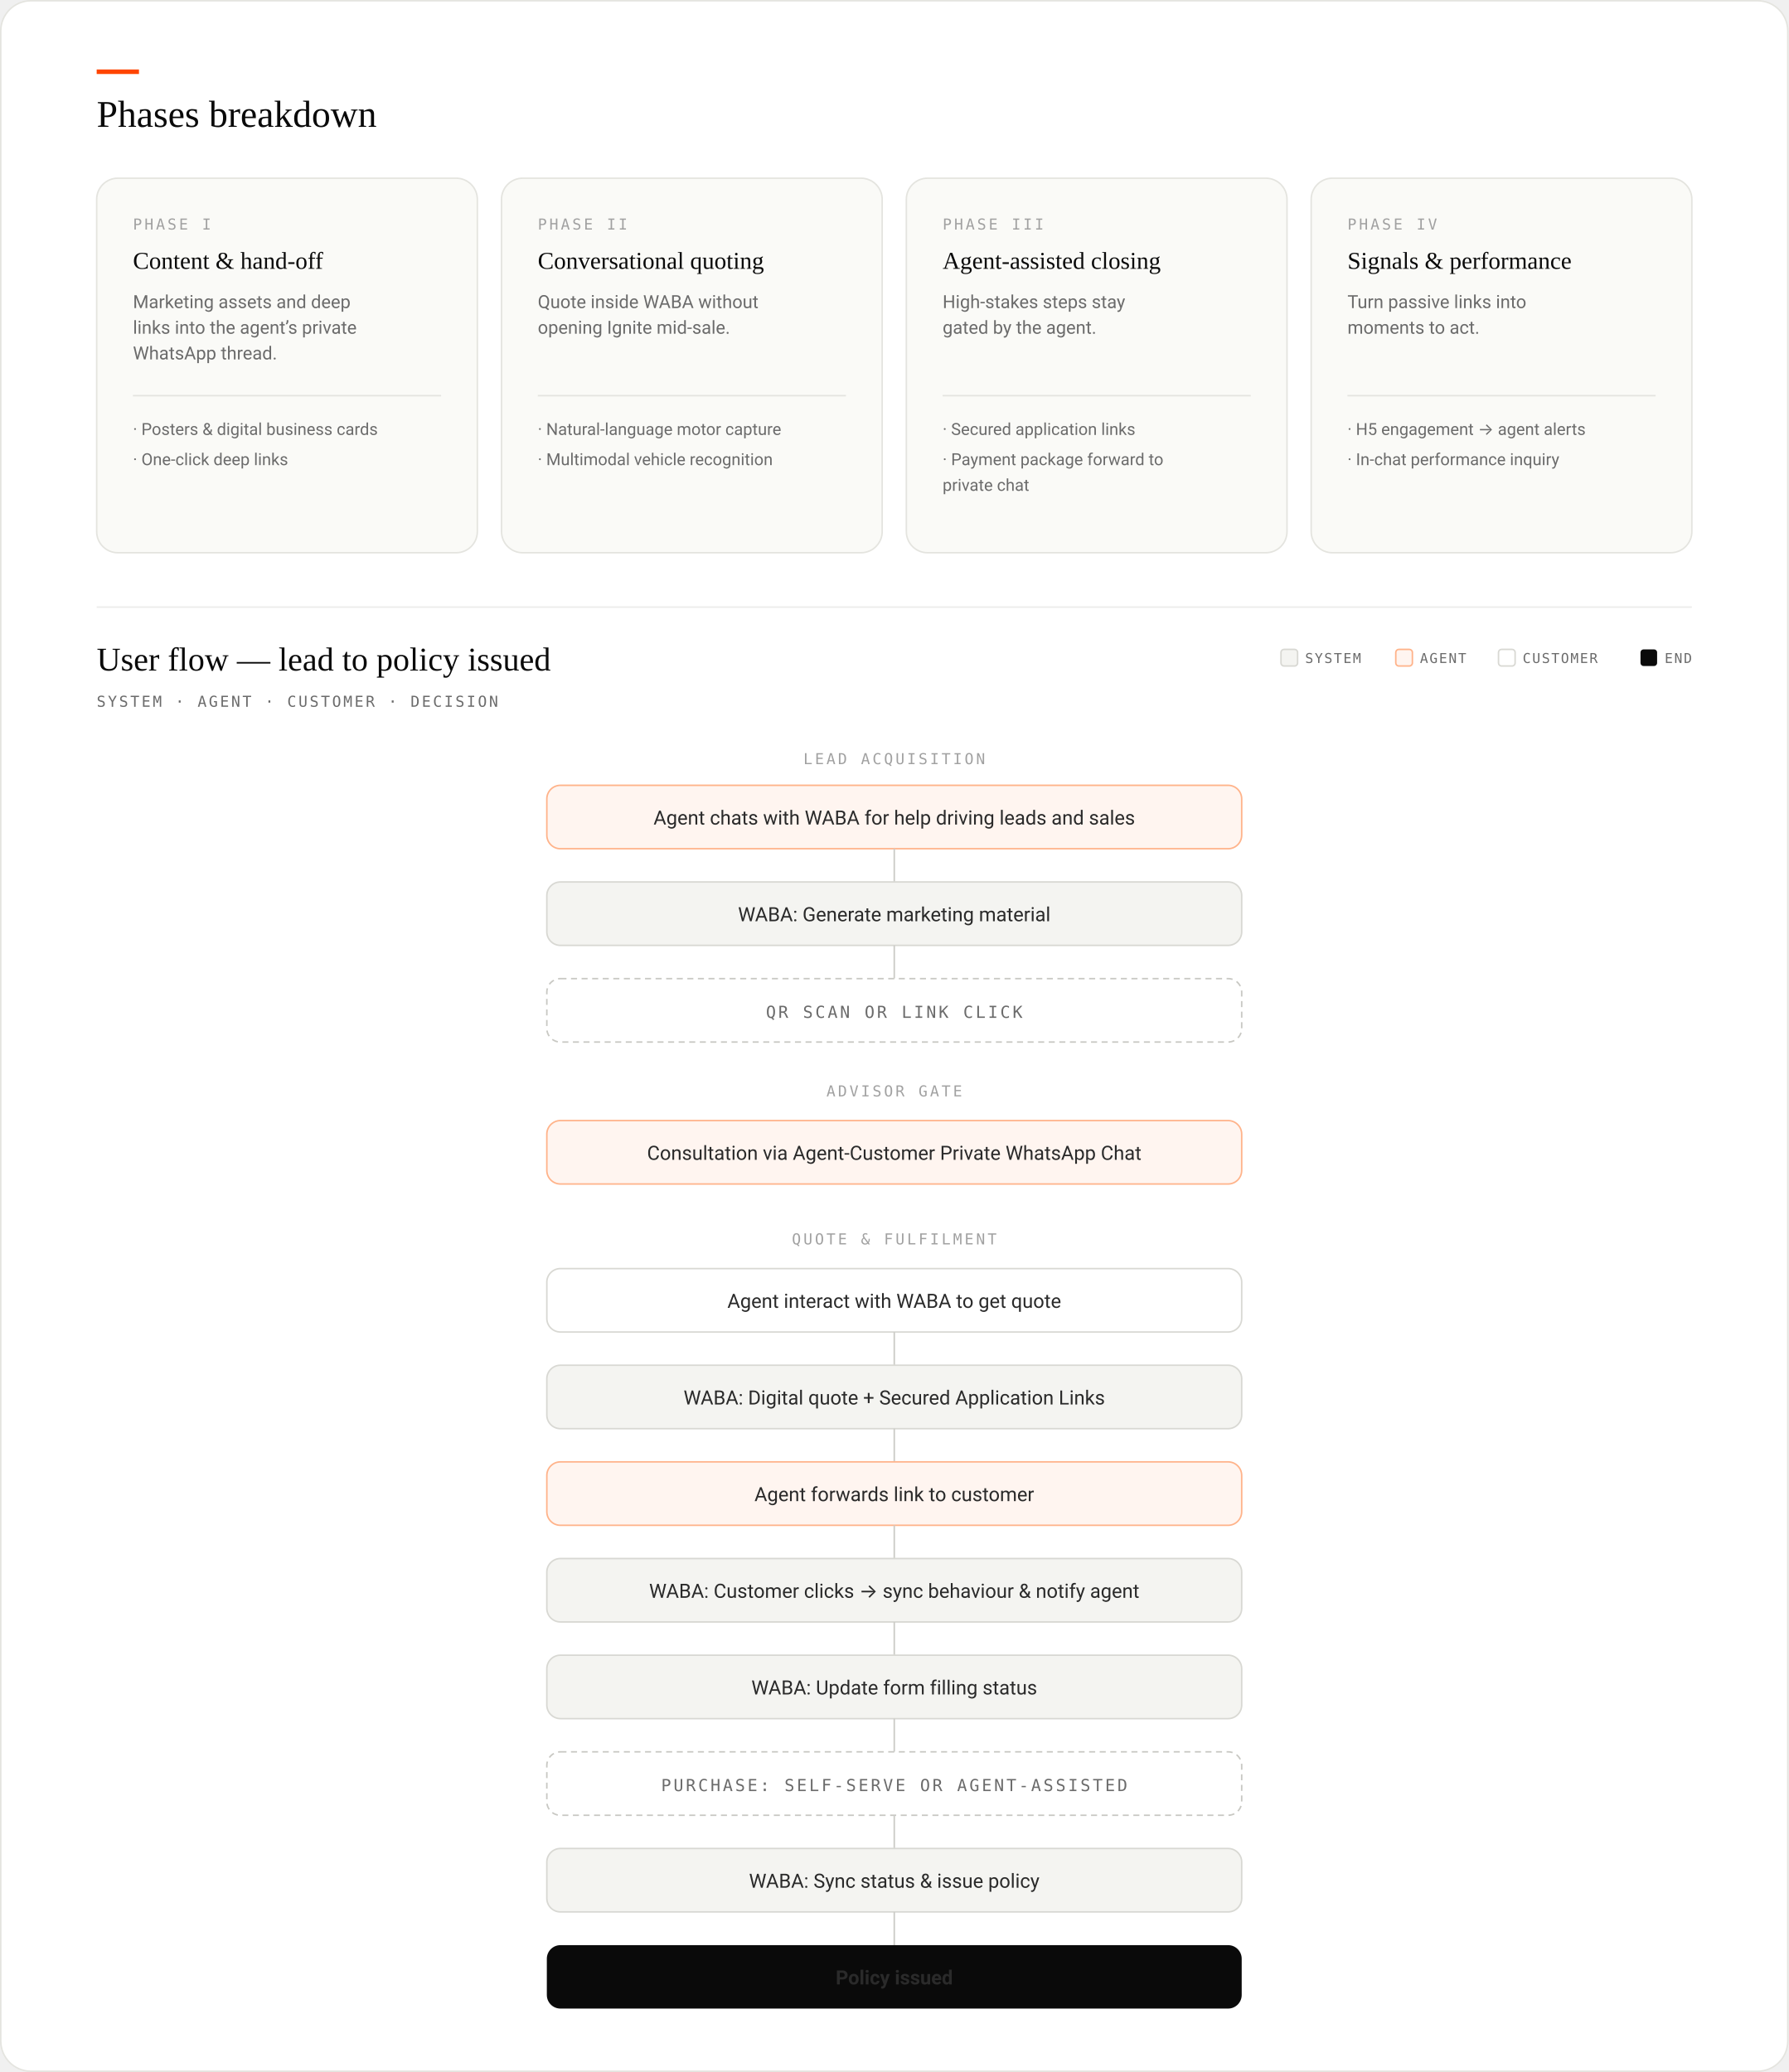
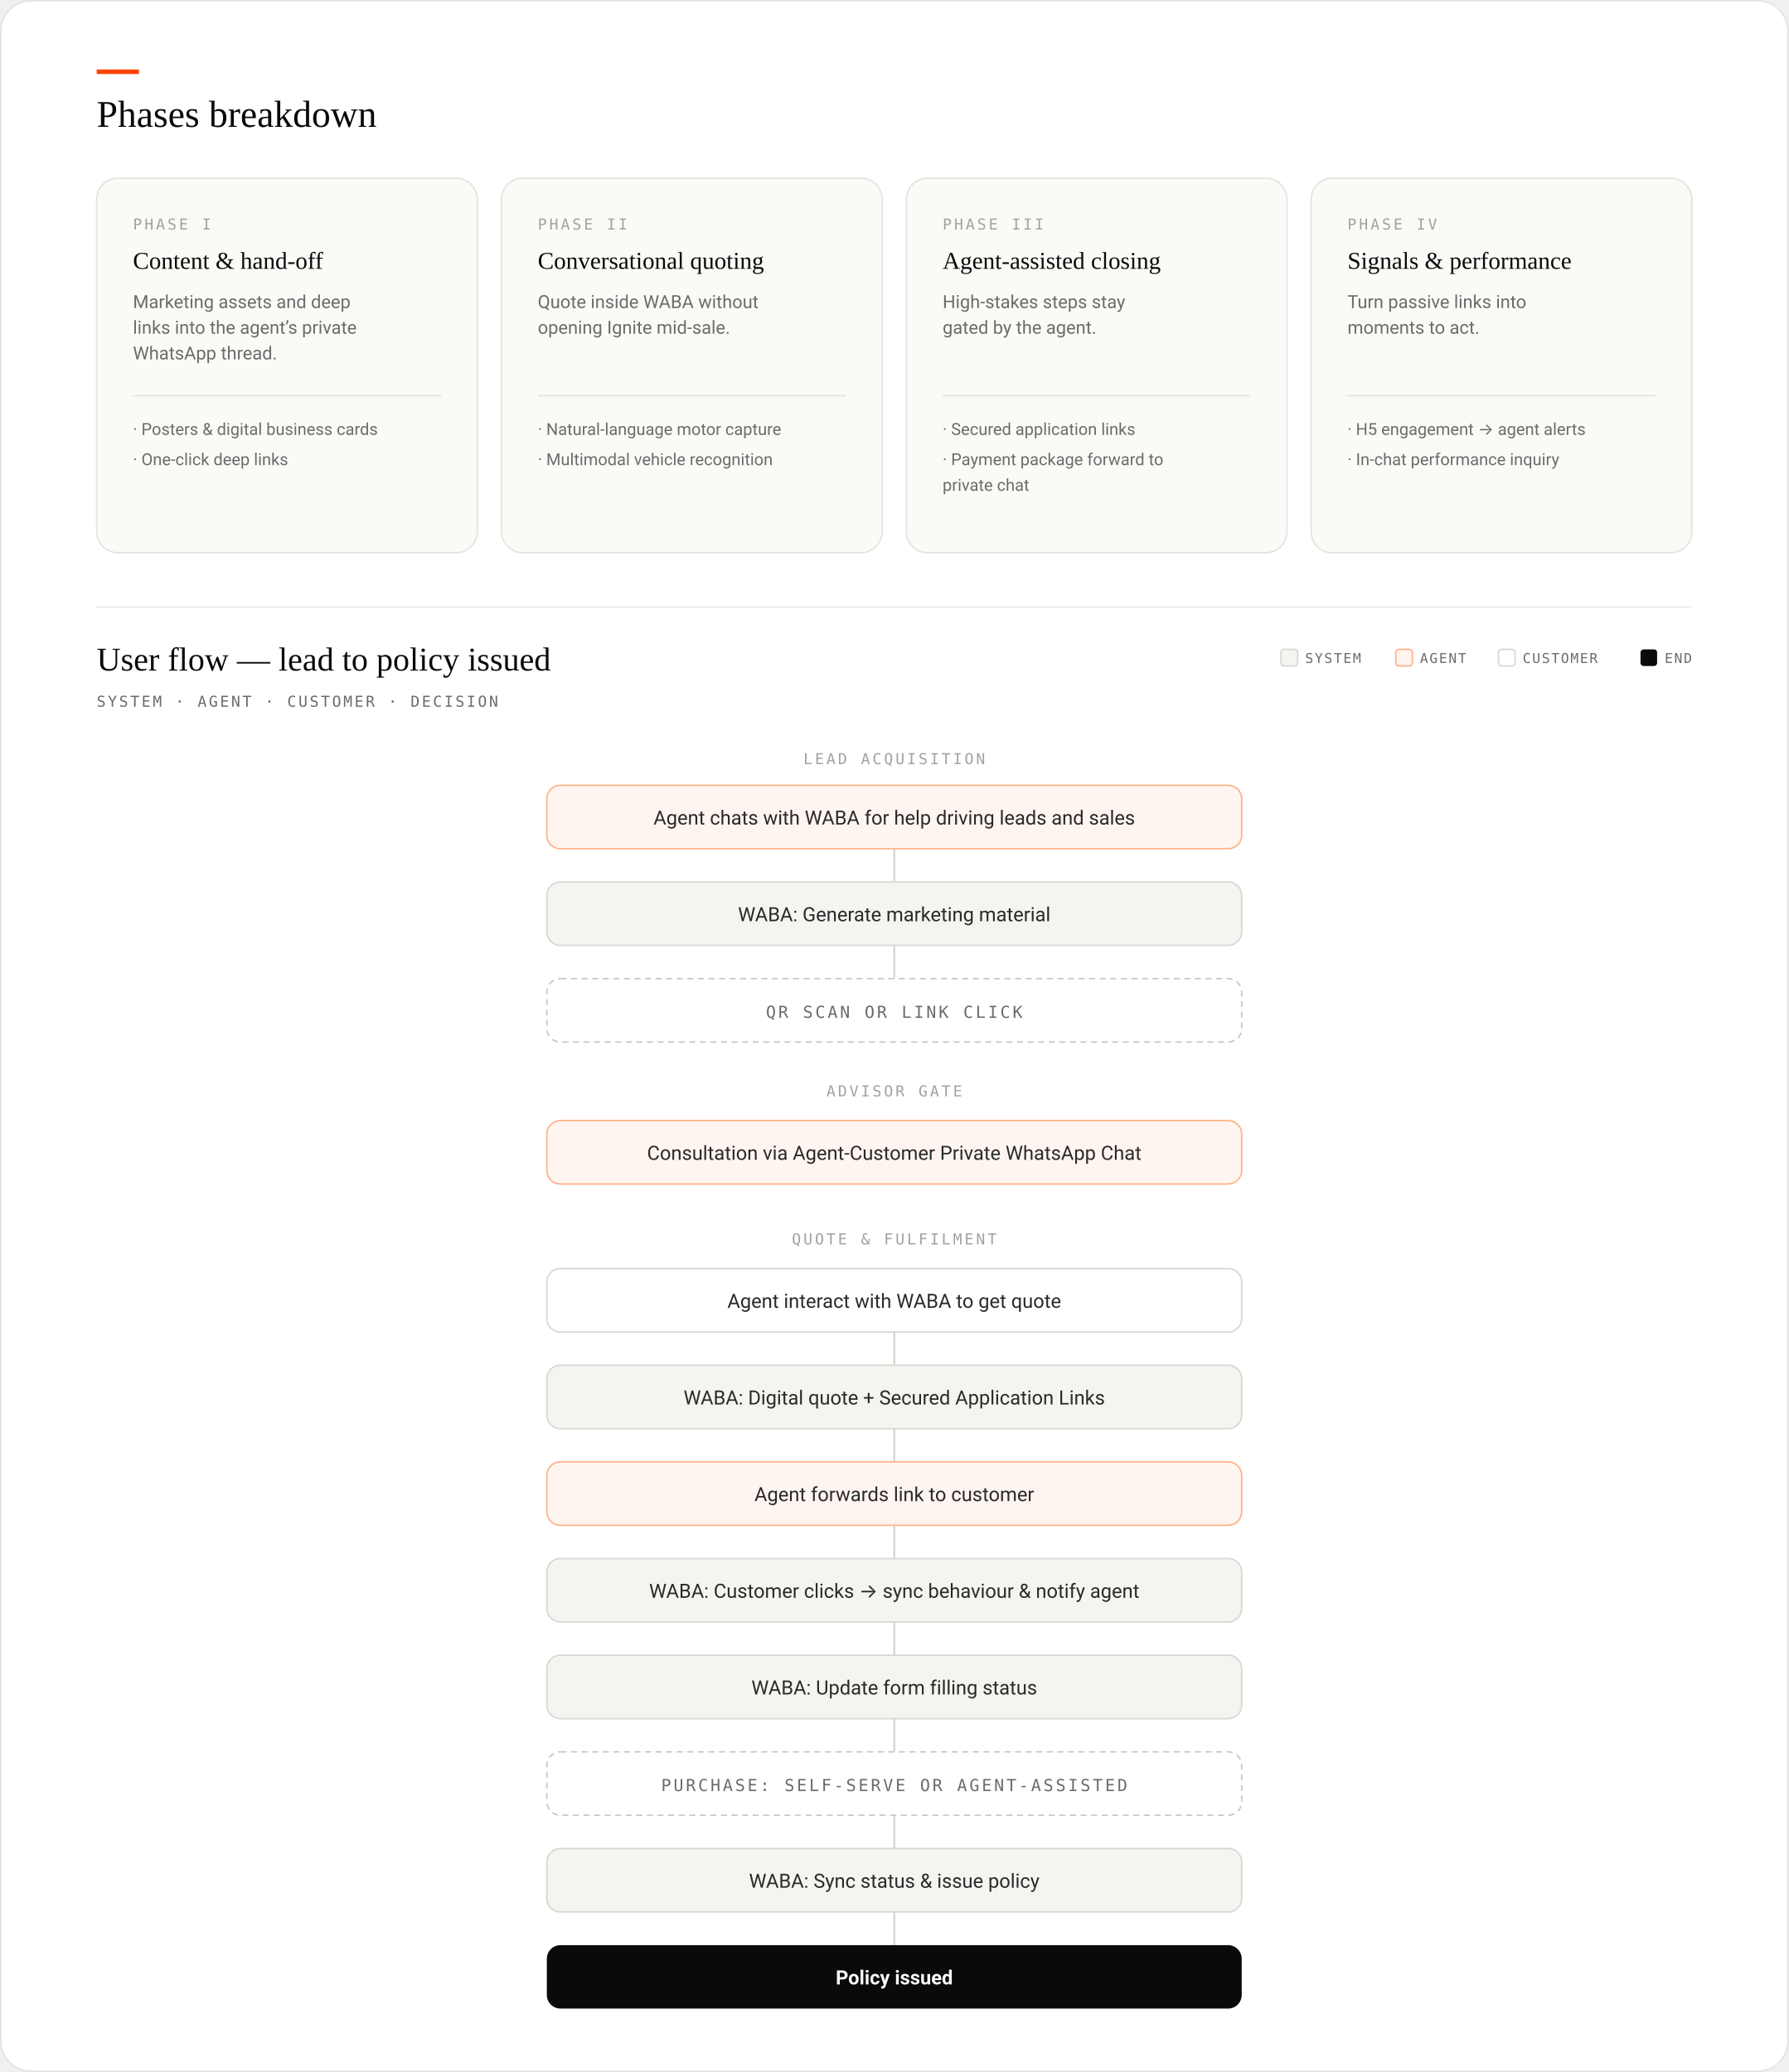
<svg xmlns="http://www.w3.org/2000/svg" viewBox="0 0 1184 1372" font-family="-apple-system, 'Segoe UI', Roboto, sans-serif">
  <defs>
    <style>
      .ttl{font-family:Georgia,'Times New Roman',serif;font-weight:400;fill:#0a0a0a;}
      .lbl{font-family:'SF Mono',Menlo,ui-monospace,monospace;letter-spacing:0.16em;fill:#a1a1a1;}
      .sub{font-family:'SF Mono',Menlo,ui-monospace,monospace;letter-spacing:0.14em;fill:#6b6b6b;}
      .bd{font-family:-apple-system,'Segoe UI',Roboto,sans-serif;fill:#6b6b6b;}
      .step{font-family:-apple-system,'Segoe UI',Roboto,sans-serif;fill:#2a2a2a;}
    </style>
  </defs>
  <rect x="0.5" y="0.5" width="1183" height="1371" rx="20" fill="#ffffff" stroke="#e4e4df" />
  <rect x="64" y="46" width="28" height="3" fill="#ff4500" />
  <text x="64" y="84" class="ttl" font-size="25">Phases breakdown</text>
  <rect x="64" y="118" width="252" height="248" rx="14" fill="#fafaf7" stroke="#e4e4df" />
  <text x="88" y="152" class="lbl" font-size="10">PHASE I</text>
  <text x="88" y="178" class="ttl" font-size="16">Content &amp; hand-off</text>
  <text x="88" y="204" class="bd" font-size="12">Marketing assets and deep</text>
  <text x="88" y="221" class="bd" font-size="12">links into the agent’s private</text>
  <text x="88" y="238" class="bd" font-size="12">WhatsApp thread.</text>
  <line x1="88" y1="262" x2="292" y2="262" stroke="#e4e4df" />
  <text x="88" y="288" class="bd" font-size="11" fill="#6e6e6b">· Posters &amp; digital business cards</text>
  <text x="88" y="308" class="bd" font-size="11" fill="#6e6e6b">· One-click deep links</text>
  <rect x="332" y="118" width="252" height="248" rx="14" fill="#fafaf7" stroke="#e4e4df" />
  <text x="356" y="152" class="lbl" font-size="10">PHASE II</text>
  <text x="356" y="178" class="ttl" font-size="16">Conversational quoting</text>
  <text x="356" y="204" class="bd" font-size="12">Quote inside WABA without</text>
  <text x="356" y="221" class="bd" font-size="12">opening Ignite mid-sale.</text>
  <line x1="356" y1="262" x2="560" y2="262" stroke="#e4e4df" />
  <text x="356" y="288" class="bd" font-size="11" fill="#6e6e6b">· Natural-language motor capture</text>
  <text x="356" y="308" class="bd" font-size="11" fill="#6e6e6b">· Multimodal vehicle recognition</text>
  <rect x="600" y="118" width="252" height="248" rx="14" fill="#fafaf7" stroke="#e4e4df" />
  <text x="624" y="152" class="lbl" font-size="10">PHASE III</text>
  <text x="624" y="178" class="ttl" font-size="16">Agent-assisted closing</text>
  <text x="624" y="204" class="bd" font-size="12">High-stakes steps stay</text>
  <text x="624" y="221" class="bd" font-size="12">gated by the agent.</text>
  <line x1="624" y1="262" x2="828" y2="262" stroke="#e4e4df" />
  <text x="624" y="288" class="bd" font-size="11" fill="#6e6e6b">· Secured application links</text>
  <text x="624" y="308" class="bd" font-size="11" fill="#6e6e6b">· Payment package forward to</text>
  <text x="624" y="325" class="bd" font-size="11" fill="#6e6e6b">  private chat</text>
  <rect x="868" y="118" width="252" height="248" rx="14" fill="#fafaf7" stroke="#e4e4df" />
  <text x="892" y="152" class="lbl" font-size="10">PHASE IV</text>
  <text x="892" y="178" class="ttl" font-size="16">Signals &amp; performance</text>
  <text x="892" y="204" class="bd" font-size="12">Turn passive links into</text>
  <text x="892" y="221" class="bd" font-size="12">moments to act.</text>
  <line x1="892" y1="262" x2="1096" y2="262" stroke="#e4e4df" />
  <text x="892" y="288" class="bd" font-size="11" fill="#6e6e6b">· H5 engagement → agent alerts</text>
  <text x="892" y="308" class="bd" font-size="11" fill="#6e6e6b">· In-chat performance inquiry</text>
  <line x1="64" y1="402" x2="1120" y2="402" stroke="#ececea" />
  <text x="64" y="444" class="ttl" font-size="22">User flow — lead to policy issued</text>
  <text x="64" y="468" class="sub" font-size="10">SYSTEM · AGENT · CUSTOMER · DECISION</text>
  <g font-size="9" font-family="'SF Mono',Menlo,monospace" letter-spacing="0.1em">
    <rect x="848" y="430" width="11" height="11" rx="2" fill="#f4f4f1" stroke="#d8d8d3" />
    <text x="864" y="439" fill="#6b6b6b">SYSTEM</text>
    <rect x="924" y="430" width="11" height="11" rx="2" fill="#fff5f0" stroke="#ffb38a" />
    <text x="940" y="439" fill="#6b6b6b">AGENT</text>
    <rect x="992" y="430" width="11" height="11" rx="2" fill="#ffffff" stroke="#d8d8d3" />
    <text x="1008" y="439" fill="#6b6b6b">CUSTOMER</text>
    <rect x="1086" y="430" width="11" height="11" rx="2" fill="#0a0a0a" />
    <text x="1102" y="439" fill="#6b6b6b">END</text>
  </g>
  <text x="592" y="506" text-anchor="middle" class="lbl" font-size="10">LEAD ACQUISITION</text>
  <rect x="362" y="520" width="460" height="42" rx="9" fill="#fff5f0" stroke="#ffb38a" />
  <text x="592" y="546" text-anchor="middle" class="step" font-size="13">Agent chats with WABA for help driving leads and sales</text>
  <line x1="592" y1="562" x2="592" y2="584" stroke="#cbcbc6" />
  <rect x="362" y="584" width="460" height="42" rx="9" fill="#f4f4f1" stroke="#d8d8d3" />
  <text x="592" y="610" text-anchor="middle" class="step" font-size="13">WABA: Generate marketing material</text>
  <line x1="592" y1="626" x2="592" y2="648" stroke="#cbcbc6" />
  <rect x="362" y="648" width="460" height="42" rx="9" fill="#ffffff" stroke="#c8c8c3" stroke-dasharray="4 3" />
  <text x="592" y="674" text-anchor="middle" class="sub" font-size="11">QR SCAN OR LINK CLICK</text>
  <text x="592" y="726" text-anchor="middle" class="lbl" font-size="10">ADVISOR GATE</text>
  <rect x="362" y="742" width="460" height="42" rx="9" fill="#fff5f0" stroke="#ffb38a" />
  <text x="592" y="768" text-anchor="middle" class="step" font-size="13">Consultation via Agent-Customer Private WhatsApp Chat</text>
  <text x="592" y="824" text-anchor="middle" class="lbl" font-size="10">QUOTE &amp; FULFILMENT</text>
  <rect x="362" y="840" width="460" height="42" rx="9" fill="#ffffff" stroke="#d8d8d3" />
  <text x="592" y="866" text-anchor="middle" class="step" font-size="13" fill="#4a4a48">Agent interact with WABA to get quote</text>
  <line x1="592" y1="882" x2="592" y2="904" stroke="#cbcbc6" />
  <rect x="362" y="904" width="460" height="42" rx="9" fill="#f4f4f1" stroke="#d8d8d3" />
  <text x="592" y="930" text-anchor="middle" class="step" font-size="13">WABA: Digital quote + Secured Application Links</text>
  <line x1="592" y1="946" x2="592" y2="968" stroke="#cbcbc6" />
  <rect x="362" y="968" width="460" height="42" rx="9" fill="#fff5f0" stroke="#ffb38a" />
  <text x="592" y="994" text-anchor="middle" class="step" font-size="13">Agent forwards link to customer</text>
  <line x1="592" y1="1010" x2="592" y2="1032" stroke="#cbcbc6" />
  <rect x="362" y="1032" width="460" height="42" rx="9" fill="#f4f4f1" stroke="#d8d8d3" />
  <text x="592" y="1058" text-anchor="middle" class="step" font-size="13">WABA: Customer clicks → sync behaviour &amp; notify agent</text>
  <line x1="592" y1="1074" x2="592" y2="1096" stroke="#cbcbc6" />
  <rect x="362" y="1096" width="460" height="42" rx="9" fill="#f4f4f1" stroke="#d8d8d3" />
  <text x="592" y="1122" text-anchor="middle" class="step" font-size="13">WABA: Update form filling status</text>
  <line x1="592" y1="1138" x2="592" y2="1160" stroke="#cbcbc6" />
  <rect x="362" y="1160" width="460" height="42" rx="9" fill="#ffffff" stroke="#c8c8c3" stroke-dasharray="4 3" />
  <text x="592" y="1186" text-anchor="middle" class="sub" font-size="11">PURCHASE: SELF-SERVE OR AGENT-ASSISTED</text>
  <line x1="592" y1="1202" x2="592" y2="1224" stroke="#cbcbc6" />
  <rect x="362" y="1224" width="460" height="42" rx="9" fill="#f4f4f1" stroke="#d8d8d3" />
  <text x="592" y="1250" text-anchor="middle" class="step" font-size="13">WABA: Sync status &amp; issue policy</text>
  <line x1="592" y1="1266" x2="592" y2="1288" stroke="#cbcbc6" />
  <rect x="362" y="1288" width="460" height="42" rx="9" fill="#0a0a0a" />
-   <text x="592" y="1314" text-anchor="middle" class="step" font-size="13" font-weight="600" fill="#fafaf7">Policy issued</text>
+   <text x="592" y="1314" text-anchor="middle" class="step" font-size="13" font-weight="600" style="fill:#fafaf7">Policy issued</text>
</svg>
